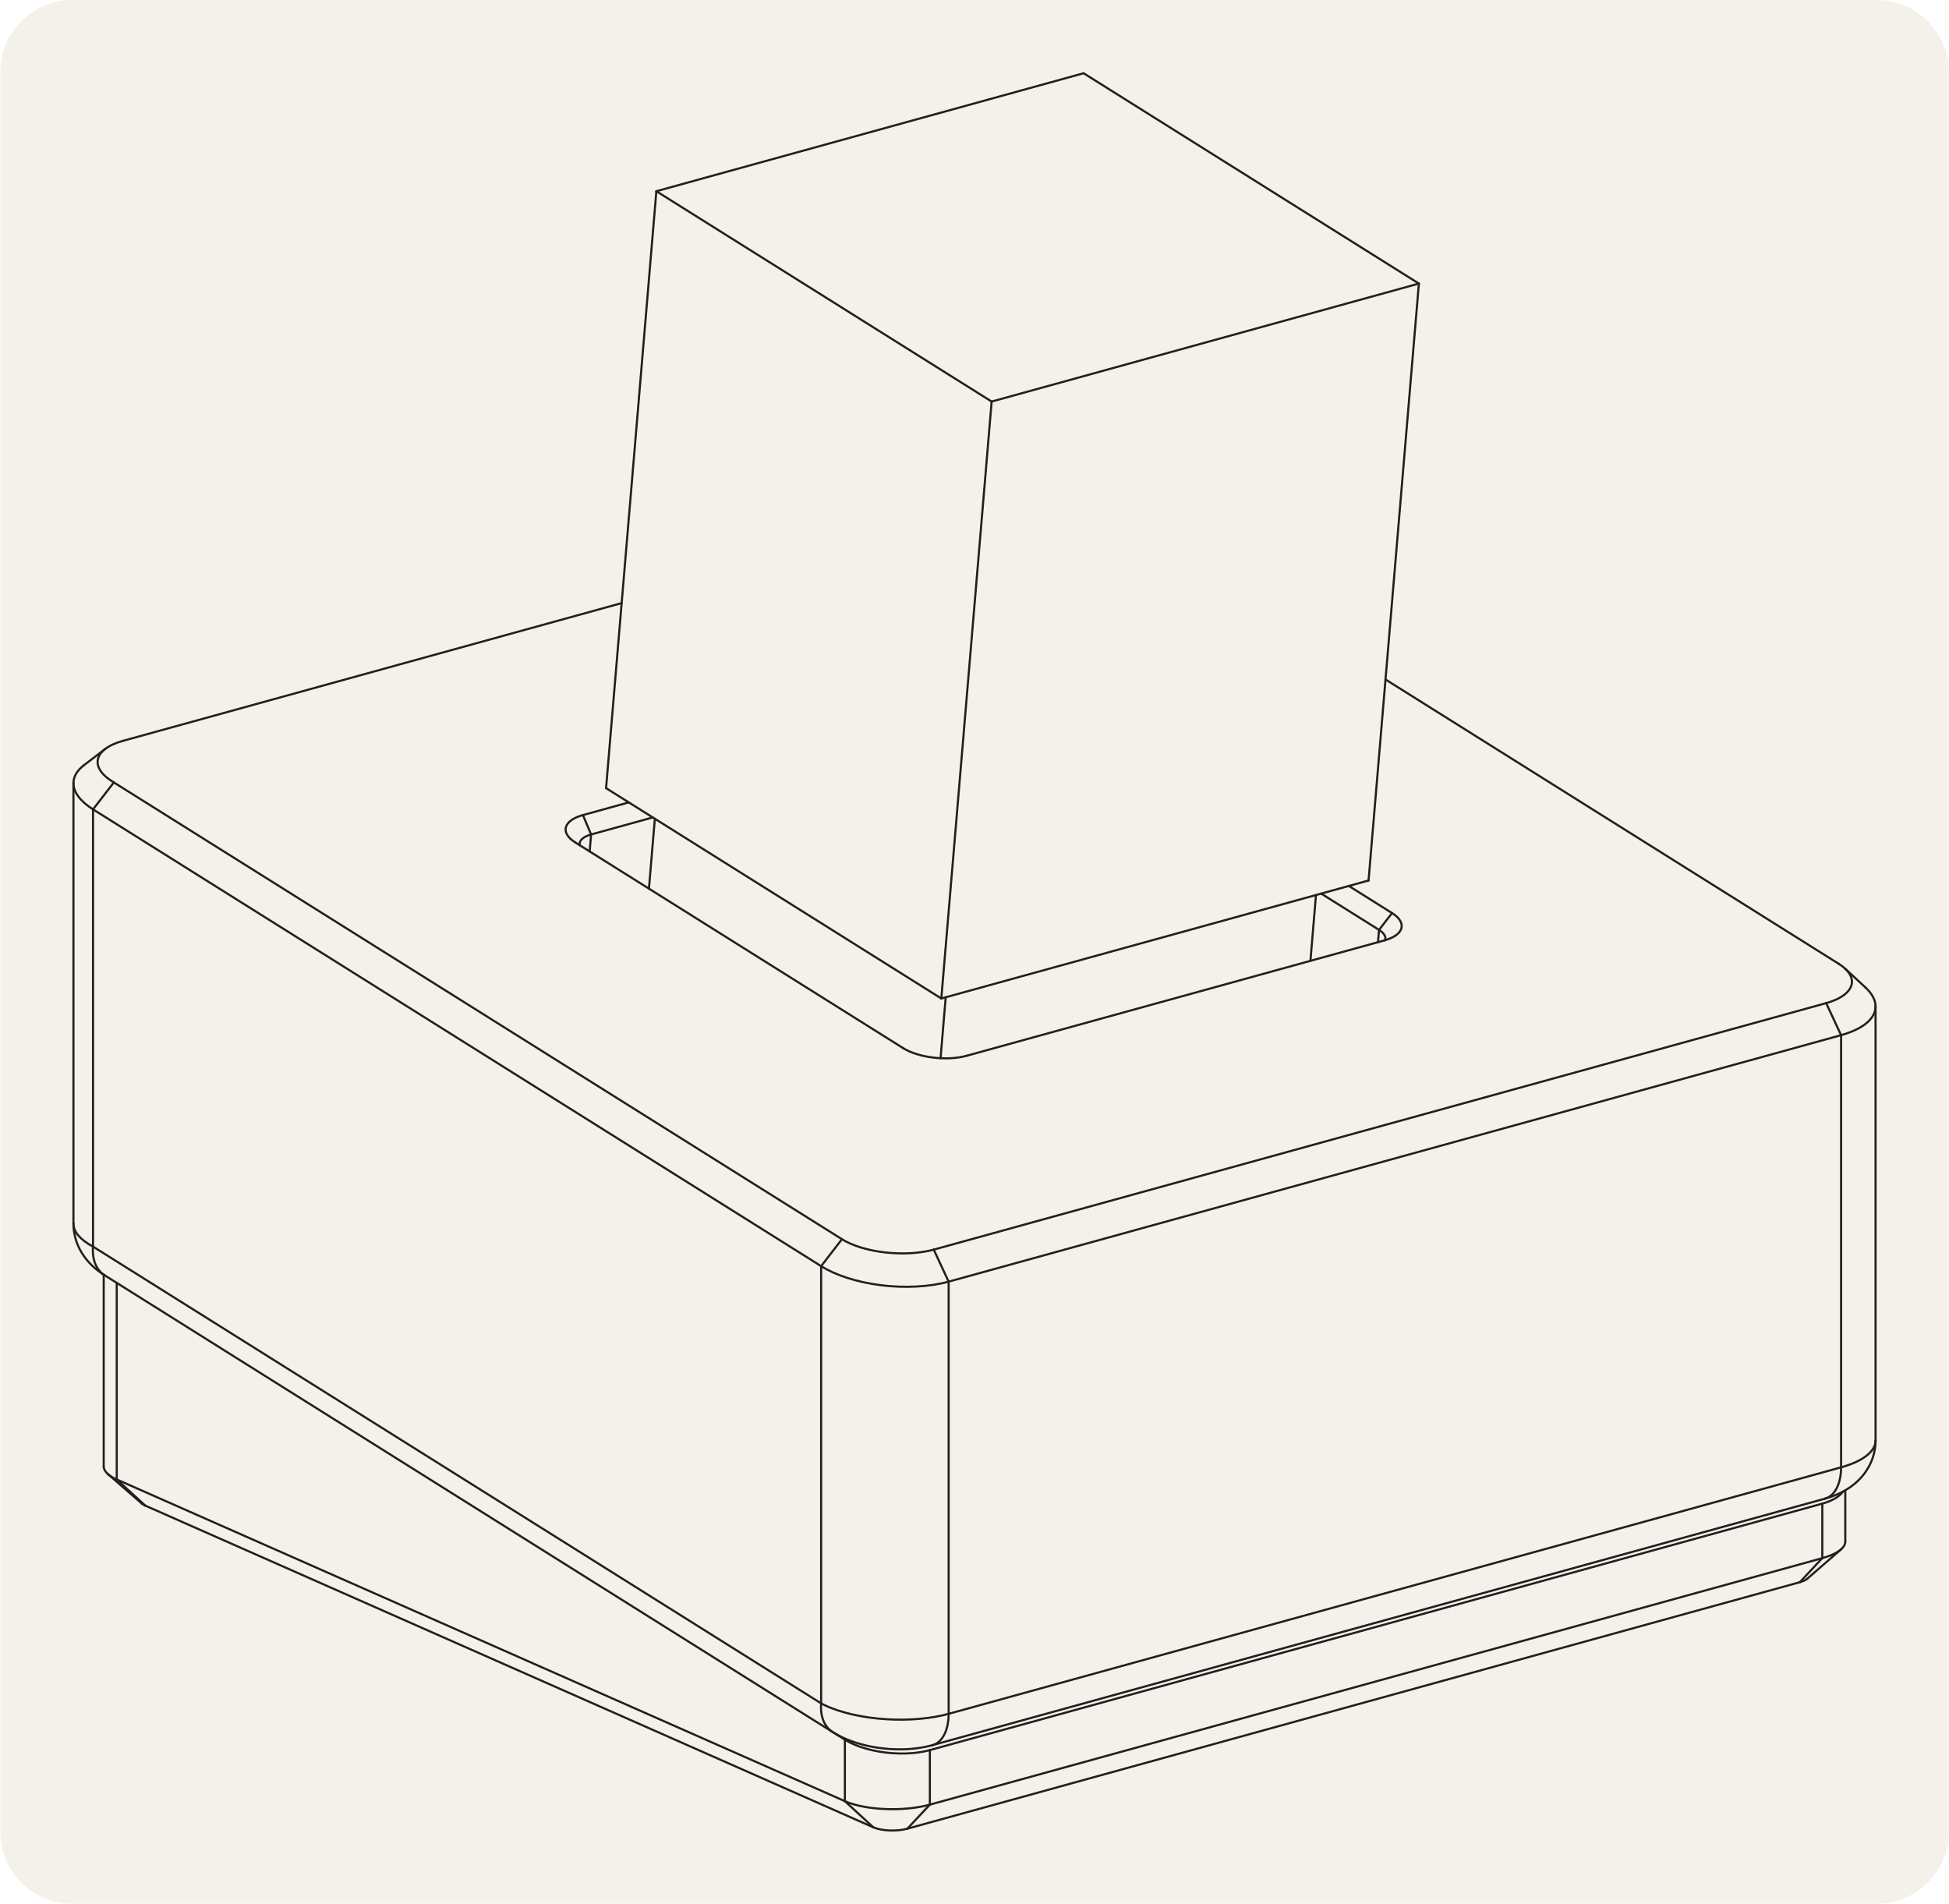
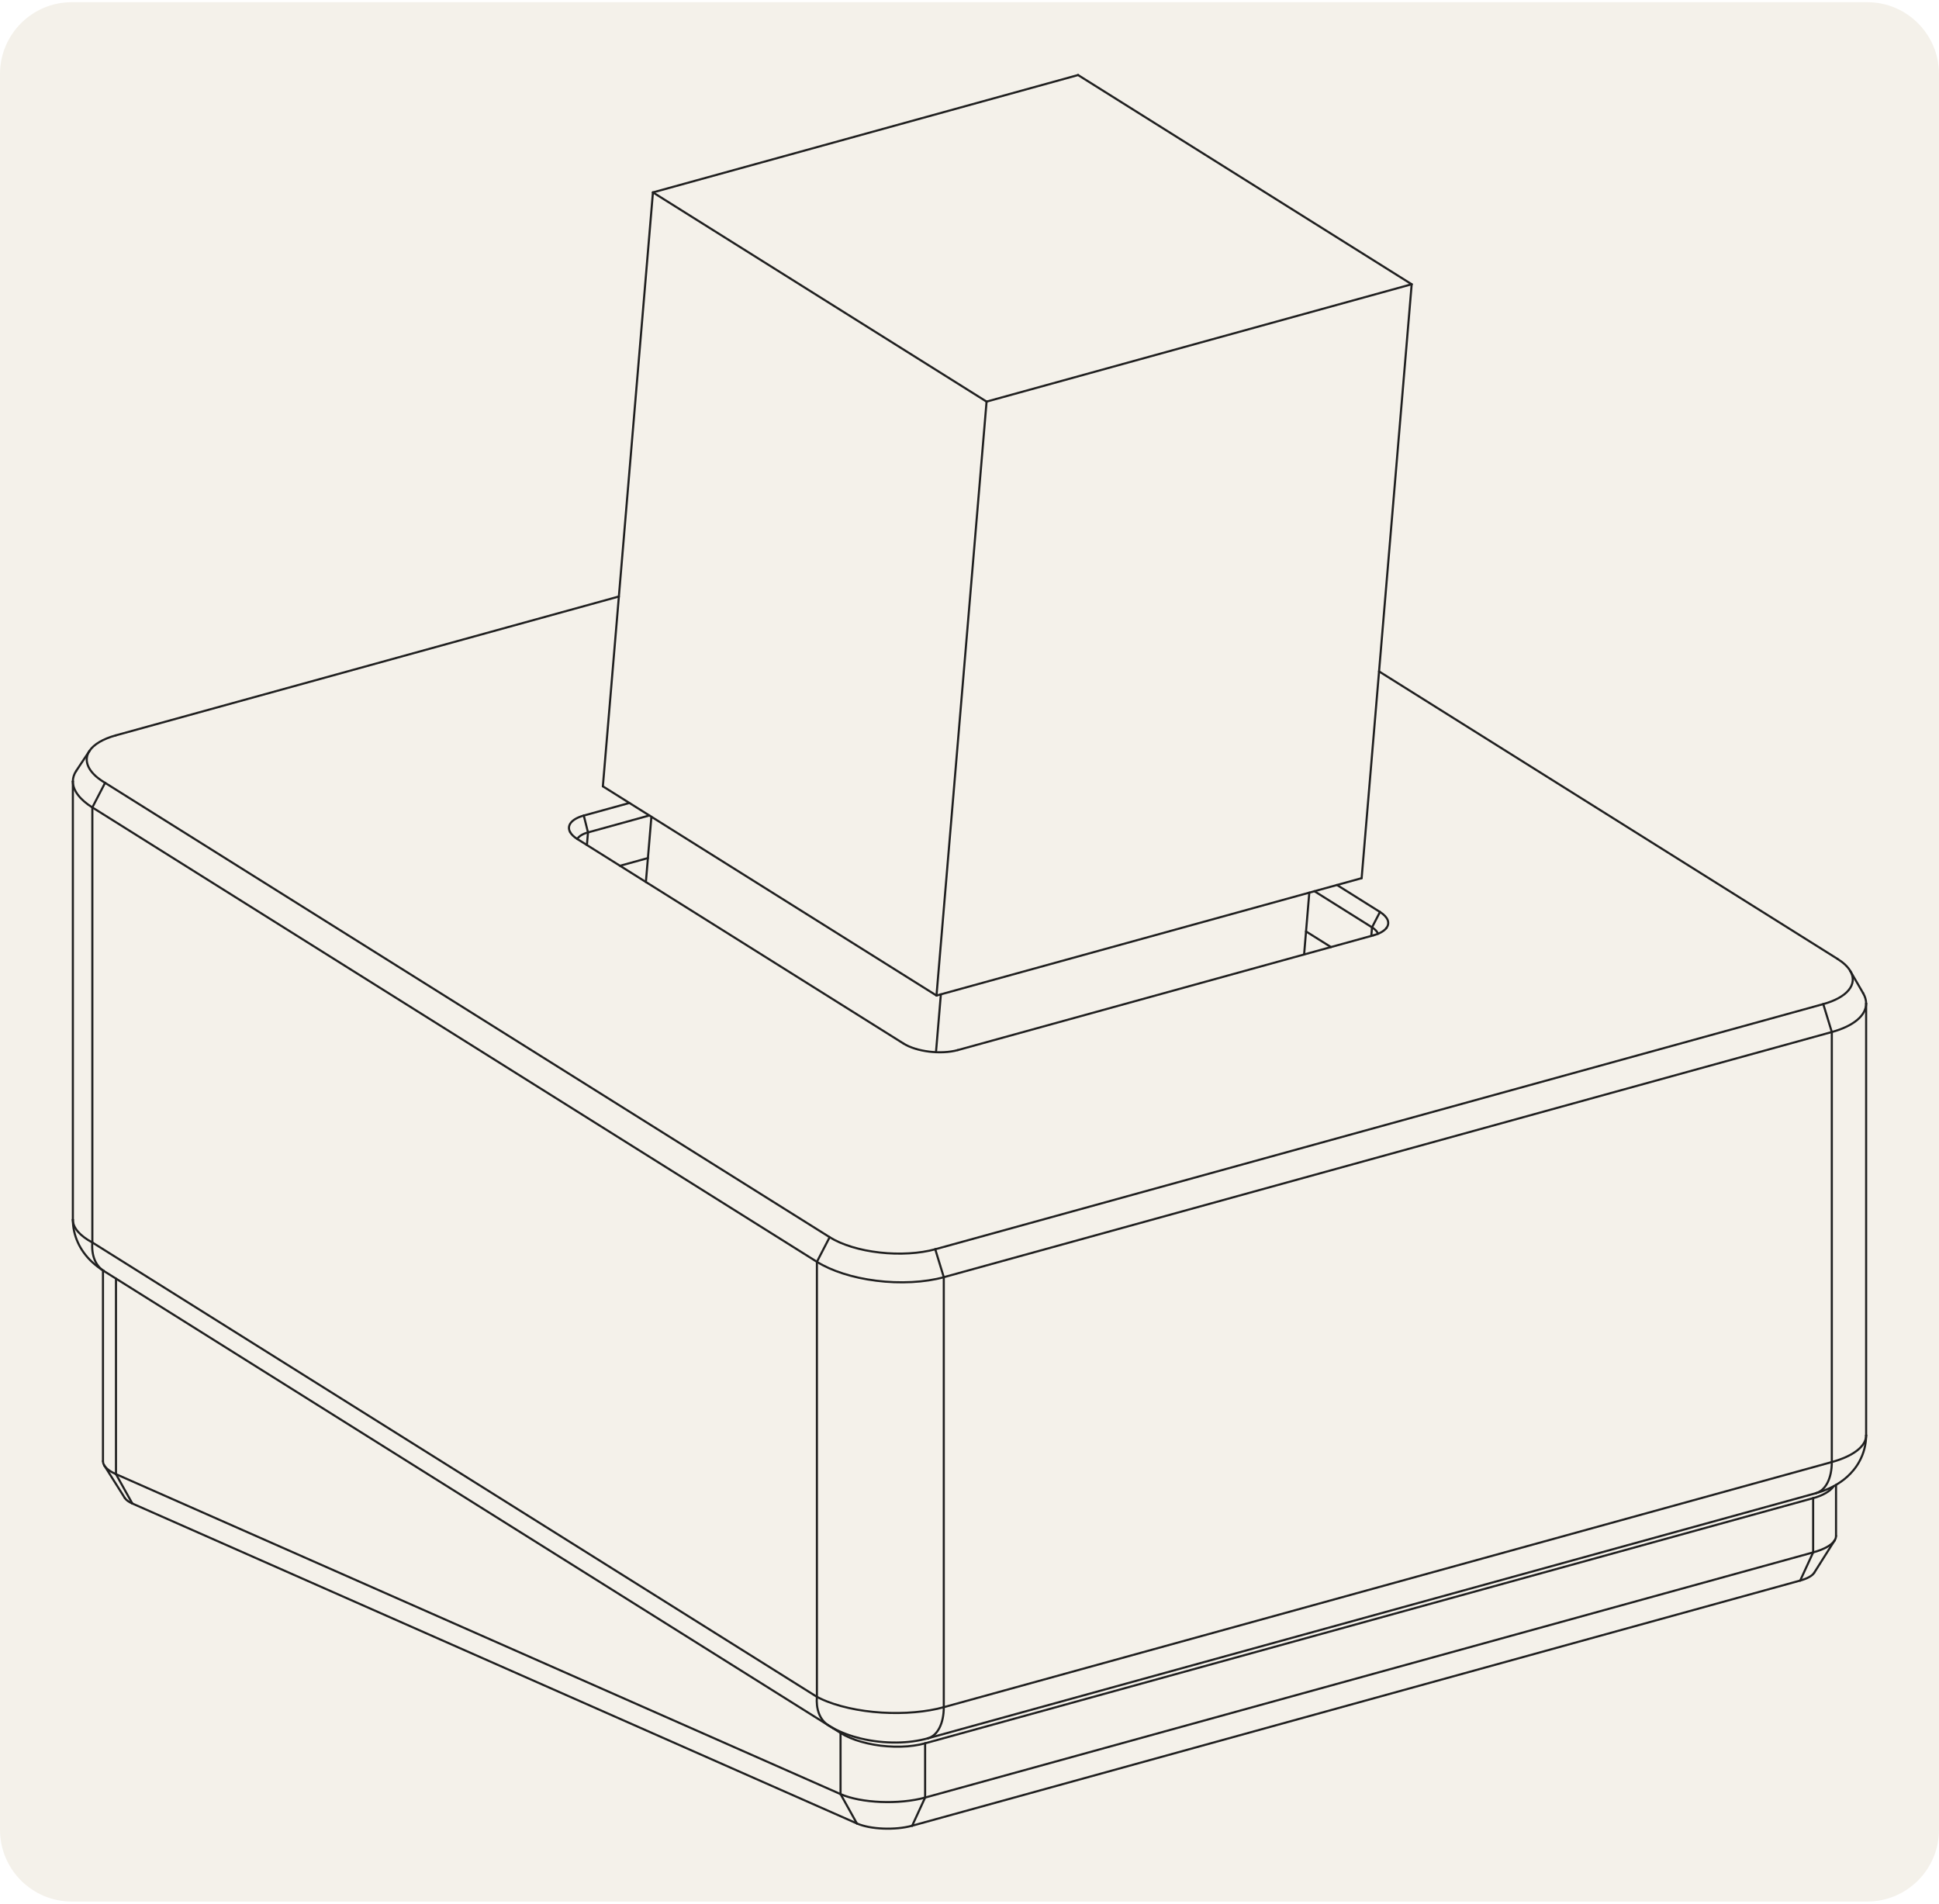
- <svg xmlns="http://www.w3.org/2000/svg" width="386px" height="377px" viewBox="-32.372 -33.244 64.399 62.912" version="1.1">
-   <rect x="-32.372" y="-33.244" width="64.399" height="62.912" rx="2.385" fill="#f4f1ea" />
+ <svg xmlns="http://www.w3.org/2000/svg" width="386px" height="379px" viewBox="-32.381 -33.208 64.4 63.087" version="1.1">
+   <rect x="-32.381" y="-33.208" width="64.4" height="63.087" rx="2.385" fill="#f4f1ea" />
  <g transform="scale(1,-1)" stroke-linecap="round">
    <g fill="none" stroke="rgb(32,32,32)" stroke-width="0.07" id="visible">
-       <line x1="28.468" y1="-0.964" x2="-1.027" y2="-9.109" />
-       <path d="M -1.027,-9.109 C -1.649,-9.283 -2.487,-9.327 -3.269,-9.226 C -4.054,-9.129 -4.767,-8.896 -5.241,-8.597" />
-       <line x1="27.975" y1="0.095" x2="-1.52" y2="-8.051" />
-       <path d="M 29.275,0.61 C 29.49,0.411 29.607,0.195 29.607,-0.015" />
-       <path d="M 29.607,-0.015 C 29.607,-0.21 29.506,-0.399 29.309,-0.564 C 29.113,-0.728 28.821,-0.866 28.468,-0.964" />
-       <path d="M -1.52,-8.051 C -1.96,-8.174 -2.557,-8.21 -3.122,-8.144 C -3.689,-8.081 -4.214,-7.921 -4.554,-7.707" />
-       <line x1="-5.241" y1="-8.597" x2="-29.305" y2="6.498" />
-       <path d="M 28.393,1.392 Q 28.513,1.317 28.601,1.235" />
-       <path d="M 28.601,1.235 C 28.824,1.029 28.885,0.797 28.769,0.589 C 28.657,0.381 28.366,0.202 27.975,0.095" />
-       <line x1="-28.32" y1="8.761" x2="-11.834" y2="13.314" />
-       <path d="M -28.617,7.388 C -28.638,7.401 -28.658,7.414 -28.677,7.426 C -28.942,7.592 -29.106,7.784 -29.145,7.972 C -29.185,8.161 -29.099,8.345 -28.901,8.495" />
-       <path d="M -28.901,8.495 Q -28.684,8.66 -28.32,8.761" />
-       <line x1="-4.553" y1="-7.707" x2="-28.617" y2="7.388" />
-       <line x1="13.411" y1="10.79" x2="28.393" y2="1.392" />
-       <line x1="-13.367" y1="5.405" x2="-2.533" y2="-1.391" />
-       <path d="M -2.533,-1.391 A 1.5,0.654 -4.818 0,1 -0.433,-1.645" />
-       <line x1="-0.433" y1="-1.645" x2="13.373" y2="2.167" />
-       <path d="M 13.373,2.167 A 1.5,0.654 -4.818 0,1 13.731,2.32" />
-       <path d="M 13.731,2.32 A 1.5,0.654 -4.818 0,1 13.627,3.071" />
-       <line x1="13.627" y1="3.071" x2="12.199" y2="3.967" />
-       <line x1="-11.599" y1="6.728" x2="-13.114" y2="6.309" />
-       <path d="M -13.114,6.309 A 1.5,0.654 -4.818 0,1 -13.524,5.524" />
-       <path d="M -13.524,5.524 A 1.5,0.654 -4.818 0,1 -13.367,5.405" />
-       <path d="M -29.305,6.498 C -29.726,6.761 -29.954,7.071 -29.952,7.364" />
-       <path d="M -29.952,7.364 C -29.952,7.58 -29.831,7.785 -29.605,7.957" />
-       <path d="M 13.401,2.175 A 1.0,0.436 -4.818 0,1 13.409,2.214" />
-       <path d="M 13.409,2.214 A 1.0,0.436 -4.818 0,1 13.197,2.515" />
-       <line x1="13.197" y1="2.515" x2="11.284" y2="3.715" />
-       <line x1="-12.844" y1="5.668" x2="-10.806" y2="6.231" />
-       <path d="M -12.844,5.668 A 1.0,0.436 -4.818 0,1 -13.225,5.366" />
-       <path d="M -13.225,5.366 A 1.0,0.436 -4.818 0,1 -13.222,5.314" />
-       <line x1="-1.648" y1="-26.392" x2="27.847" y2="-18.246" />
-       <line x1="-1.648" y1="-24.59" x2="27.847" y2="-16.445" />
-       <path d="M 27.847,-18.246 A 2.0,0.699 1.6971755776091688e-15 0,1 28.463,-17.959" />
-       <path d="M 28.463,-17.959 A 2.0,0.699 1.6971755776091688e-15 0,1 28.607,-17.698" />
-       <path d="M 27.847,-16.445 C 28.173,-16.355 28.414,-16.214 28.529,-16.047" />
-       <line x1="-2.392" y1="-27.187" x2="27.103" y2="-19.042" />
-       <line x1="-4.828" y1="-24.012" x2="-4.457" y2="-24.245" />
-       <path d="M -4.457,-24.245 L -4.308,-24.33 L -4.142,-24.408 L -3.959,-24.478 L -3.763,-24.54 L -3.556,-24.593 L -3.341,-24.636 L -3.12,-24.669 L -2.896,-24.691 L -2.672,-24.701 L -2.451,-24.701 L -2.235,-24.69 L -2.028,-24.667 L -1.831,-24.634 L -1.648,-24.59" />
-       <path d="M -4.457,-26.277 A 2.0,0.699 1.6971755776091688e-15 0,1 -1.648,-26.392" />
-       <path d="M 27.103,-19.042 A 0.8,0.279 1.6971755776091688e-15 0,1 27.349,-18.927" />
-       <path d="M -3.516,-27.142 A 0.8,0.279 1.6971755776091688e-15 0,1 -2.392,-27.187" />
-       <line x1="-27.579" y1="-16.51" x2="-3.516" y2="-27.142" />
-       <path d="M -27.694,-16.441 A 0.8,0.279 1.6971755776091688e-15 0,1 -27.579,-16.51" />
-       <line x1="-28.521" y1="-15.646" x2="-4.457" y2="-26.277" />
-       <path d="M -28.952,-15.213 A 2.0,0.699 1.6971755776091688e-15 0,1 -28.808,-15.473" />
-       <path d="M -28.808,-15.473 A 2.0,0.699 1.6971755776091688e-15 0,1 -28.521,-15.646" />
-       <line x1="-1.294" y1="-1.726" x2="-1.124" y2="0.288" />
-       <line x1="-10.932" y1="3.878" x2="-10.737" y2="6.187" />
-       <line x1="10.93" y1="1.493" x2="11.113" y2="3.667" />
-       <line x1="-1.269" y1="0.248" x2="0.394" y2="19.974" />
-       <line x1="0.394" y1="19.974" x2="-10.687" y2="26.925" />
-       <line x1="-12.349" y1="7.199" x2="-10.687" y2="26.925" />
-       <line x1="-1.269" y1="0.248" x2="-12.349" y2="7.199" />
-       <line x1="12.851" y1="4.147" x2="14.514" y2="23.873" />
-       <line x1="14.514" y1="23.873" x2="3.433" y2="30.824" />
-       <line x1="-1.269" y1="0.248" x2="12.851" y2="4.147" />
-       <line x1="0.394" y1="19.974" x2="14.514" y2="23.873" />
-       <line x1="-10.687" y1="26.925" x2="3.433" y2="30.824" />
-       <line x1="-1.027" y1="-23.391" x2="-1.027" y2="-9.109" />
-       <line x1="28.468" y1="-15.245" x2="-1.027" y2="-23.391" />
-       <line x1="28.468" y1="-15.245" x2="28.468" y2="-0.964" />
-       <path d="M -1.027,-23.391 C -1.599,-23.549 -2.344,-23.617 -3.095,-23.569 C -3.844,-23.523 -4.595,-23.358 -5.123,-23.106 C -5.164,-23.086 -5.203,-23.066 -5.241,-23.046" />
-       <line x1="-5.241" y1="-23.046" x2="-5.241" y2="-8.597" />
-       <path d="M 28.468,-15.245 A 1.5,0.872 -74.562 0,0 27.937,-16.28" />
-       <path d="M -1.027,-23.391 A 1.5,0.872 -74.562 0,0 -1.558,-24.425" />
-       <path d="M 28.468,-0.964 L 27.975,0.095" />
-       <line x1="-1.027" y1="-9.109" x2="-1.52" y2="-8.051" />
-       <path d="M 29.607,-14.357 C 29.61,-14.724 29.168,-15.054 28.468,-15.245" />
-       <path d="M -5.241,-23.046 C -5.257,-23.231 -5.239,-23.425 -5.175,-23.594 C -5.112,-23.763 -5.003,-23.904 -4.862,-23.992" />
-       <path d="M -5.241,-8.597 L -4.554,-7.707" />
-       <line x1="-5.241" y1="-23.046" x2="-29.305" y2="-7.951" />
-       <line x1="-29.305" y1="-7.951" x2="-29.305" y2="6.498" />
-       <path d="M -29.305,-7.951 A 1.5,1.03 -122.1 0,1 -28.926,-8.896" />
-       <line x1="-29.305" y1="6.498" x2="-28.617" y2="7.388" />
-       <path d="M -29.305,-7.951 C -29.716,-7.732 -29.952,-7.466 -29.952,-7.194" />
-       <line x1="13.197" y1="2.515" x2="13.627" y2="3.071" />
-       <line x1="-12.844" y1="5.668" x2="-13.114" y2="6.309" />
-       <line x1="13.163" y1="2.109" x2="13.197" y2="2.515" />
-       <line x1="-12.891" y1="5.107" x2="-12.844" y2="5.668" />
-       <line x1="27.847" y1="-18.246" x2="27.847" y2="-16.445" />
-       <line x1="-1.648" y1="-26.392" x2="-1.648" y2="-24.59" />
-       <line x1="-1.648" y1="-26.392" x2="-2.392" y2="-27.187" />
-       <line x1="27.847" y1="-18.246" x2="27.103" y2="-19.042" />
-       <line x1="-4.457" y1="-26.277" x2="-4.457" y2="-24.245" />
-       <line x1="-4.457" y1="-26.277" x2="-3.516" y2="-27.142" />
-       <line x1="-28.521" y1="-15.646" x2="-28.521" y2="-9.15" />
-       <line x1="-28.521" y1="-15.646" x2="-27.579" y2="-16.51" />
-       <line x1="27.937" y1="-16.28" x2="-1.558" y2="-24.425" />
-       <line x1="29.607" y1="-14.357" x2="29.607" y2="-0.015" />
-       <path d="M -1.558,-24.425 C -1.89,-24.515 -2.235,-24.561 -2.593,-24.564 C -2.984,-24.568 -3.387,-24.526 -3.778,-24.432 C -4.104,-24.354 -4.421,-24.239 -4.709,-24.082" />
-       <path d="M -4.862,-23.992 C -4.813,-24.022 -4.757,-24.055 -4.709,-24.082" />
-       <path d="M 29.607,-14.357 C 29.608,-14.644 29.536,-14.953 29.379,-15.234 C 29.323,-15.334 29.258,-15.43 29.183,-15.521 C 29.062,-15.666 28.923,-15.794 28.765,-15.903 C 28.513,-16.078 28.23,-16.199 27.937,-16.28" />
-       <path d="M 29.275,0.61 L 28.601,1.235" />
-       <line x1="-4.862" y1="-23.992" x2="-28.926" y2="-8.896" />
-       <line x1="-29.952" y1="-7.194" x2="-29.952" y2="7.364" />
-       <path d="M -28.925,-8.897 C -29.07,-8.807 -29.204,-8.703 -29.328,-8.587 C -29.521,-8.403 -29.68,-8.185 -29.786,-7.952 C -29.899,-7.704 -29.952,-7.441 -29.952,-7.194" />
-       <path d="M -29.605,7.957 L -28.901,8.495" />
-       <line x1="28.607" y1="-17.698" x2="28.607" y2="-16.003" />
-       <line x1="27.349" y1="-18.927" x2="28.463" y2="-17.959" />
-       <line x1="-28.952" y1="-15.213" x2="-28.952" y2="-8.88" />
-       <line x1="-27.694" y1="-16.441" x2="-28.808" y2="-15.473" />
+       <line x1="28.459" y1="-0.998" x2="-1.035" y2="-9.141" />
+       <path d="M -1.035,-9.141 C -1.656,-9.315 -2.494,-9.359 -3.277,-9.258 C -4.062,-9.161 -4.774,-8.929 -5.249,-8.63" />
+       <line x1="28.175" y1="-0.07" x2="-1.319" y2="-8.213" />
+       <path d="M 29.498,0.295 Q 29.598,0.123 29.599,-0.05" />
+       <path d="M 29.599,-0.05 C 29.599,-0.245 29.498,-0.434 29.301,-0.598 C 29.105,-0.763 28.813,-0.901 28.459,-0.998" />
+       <path d="M -1.319,-8.213 C -1.828,-8.355 -2.511,-8.396 -3.164,-8.321 C -3.818,-8.249 -4.429,-8.063 -4.826,-7.812" />
+       <line x1="-5.249" y1="-8.63" x2="-29.314" y2="6.462" />
+       <path d="M 28.65,1.43 Q 28.95,1.241 29.075,1.025" />
+       <path d="M 29.075,1.025 C 29.2,0.811 29.179,0.588 29.017,0.393 C 28.858,0.199 28.558,0.035 28.175,-0.07" />
+       <line x1="-28.537" y1="8.855" x2="-11.826" y2="13.468" />
+       <path d="M -28.891,7.279 C -28.911,7.291 -28.931,7.304 -28.951,7.316 C -29.452,7.628 -29.626,8.02 -29.407,8.342" />
+       <path d="M -29.407,8.342 C -29.265,8.558 -28.955,8.74 -28.537,8.855" />
+       <line x1="-4.826" y1="-7.812" x2="-28.891" y2="7.279" />
+       <line x1="13.421" y1="10.98" x2="28.65" y2="1.43" />
+       <line x1="-13.21" y1="5.415" x2="-2.375" y2="-1.379" />
+       <path d="M -2.375,-1.379 A 1.289,0.562 -4.818 0,1 -0.571,-1.598" />
+       <line x1="-0.571" y1="-1.598" x2="13.235" y2="2.214" />
+       <path d="M 13.235,2.214 A 1.289,0.562 -4.818 0,1 13.661,2.451" />
+       <path d="M 13.661,2.451 A 1.289,0.562 -4.818 0,1 13.452,2.99" />
+       <line x1="13.452" y1="2.99" x2="12.024" y2="3.886" />
+       <line x1="-11.477" y1="6.61" x2="-12.992" y2="6.192" />
+       <path d="M -12.992,6.192 A 1.289,0.562 -4.818 0,1 -13.445,5.641" />
+       <path d="M -13.445,5.641 A 1.289,0.562 -4.818 0,1 -13.21,5.415" />
+       <path d="M -29.314,6.462 C -29.735,6.724 -29.962,7.035 -29.961,7.327" />
+       <path d="M -29.961,7.327 Q -29.96,7.51 -29.849,7.677" />
+       <path d="M 13.388,2.265 A 1.0,0.436 -4.818 0,1 13.188,2.479" />
+       <line x1="13.188" y1="2.479" x2="11.275" y2="3.679" />
+       <line x1="-12.852" y1="5.632" x2="-10.814" y2="6.195" />
+       <path d="M -12.852,5.632 A 1.0,0.436 -4.818 0,1 -13.207,5.413" />
+       <path d="M 10.996,2.343 L 11.824,1.824" />
+       <path d="M -11.789,4.524 L -10.862,4.78" />
+       <line x1="-1.655" y1="-26.425" x2="27.839" y2="-18.282" />
+       <line x1="-1.655" y1="-24.623" x2="27.839" y2="-16.48" />
+       <path d="M 27.839,-18.282 A 2.0,0.698 0.0 0,1 28.552,-17.885" />
+       <path d="M 28.552,-17.885 A 2.0,0.698 0.0 0,1 28.599,-17.734" />
+       <path d="M 27.839,-16.48 C 28.165,-16.391 28.406,-16.25 28.521,-16.083" />
+       <line x1="-2.085" y1="-27.36" x2="27.409" y2="-19.217" />
+       <line x1="-4.844" y1="-24.041" x2="-4.464" y2="-24.278" />
+       <path d="M -4.464,-24.278 L -4.316,-24.363 L -4.149,-24.441 L -3.967,-24.511 L -3.771,-24.573 L -3.564,-24.626 L -3.349,-24.669 L -3.128,-24.702 L -2.904,-24.723 L -2.68,-24.734 L -2.459,-24.734 L -2.243,-24.723 L -2.035,-24.7 L -1.839,-24.667 L -1.655,-24.623" />
+       <path d="M -4.464,-26.31 A 2.0,0.698 0.0 0,1 -1.655,-26.425" />
+       <path d="M 27.409,-19.217 A 1.307,0.456 0.0 0,1 27.875,-18.957" />
+       <path d="M -3.921,-27.285 A 1.307,0.456 0.0 0,1 -2.085,-27.36" />
+       <line x1="-27.986" y1="-16.658" x2="-3.921" y2="-27.285" />
+       <path d="M -28.237,-16.473 A 1.307,0.456 0.0 0,1 -27.986,-16.658" />
+       <line x1="-28.529" y1="-15.683" x2="-4.464" y2="-26.31" />
+       <path d="M -28.961,-15.25 A 2.0,0.698 0.0 0,1 -28.914,-15.4" />
+       <path d="M -28.914,-15.4 A 2.0,0.698 0.0 0,1 -28.529,-15.683" />
+       <line x1="-1.294" y1="-1.668" x2="-1.132" y2="0.254" />
+       <line x1="-10.929" y1="3.985" x2="-10.746" y2="6.152" />
+       <line x1="10.932" y1="1.578" x2="11.105" y2="3.632" />
+       <line x1="-1.277" y1="0.214" x2="0.386" y2="19.941" />
+       <line x1="0.386" y1="19.941" x2="-10.695" y2="26.89" />
+       <line x1="-12.358" y1="7.163" x2="-10.695" y2="26.89" />
+       <line x1="-1.277" y1="0.214" x2="-12.358" y2="7.163" />
+       <line x1="12.843" y1="4.112" x2="14.505" y2="23.839" />
+       <line x1="14.505" y1="23.839" x2="3.425" y2="30.788" />
+       <line x1="-1.277" y1="0.214" x2="12.843" y2="4.112" />
+       <line x1="0.386" y1="19.941" x2="14.505" y2="23.839" />
+       <line x1="-10.695" y1="26.89" x2="3.425" y2="30.788" />
+       <line x1="-1.035" y1="-23.423" x2="-1.035" y2="-9.141" />
+       <line x1="28.459" y1="-15.281" x2="-1.035" y2="-23.423" />
+       <line x1="28.459" y1="-15.281" x2="28.459" y2="-0.998" />
+       <path d="M -1.035,-23.423 C -1.607,-23.582 -2.352,-23.649 -3.102,-23.602 C -3.852,-23.556 -4.602,-23.391 -5.13,-23.139 C -5.171,-23.119 -5.211,-23.099 -5.249,-23.079" />
+       <line x1="-5.249" y1="-23.079" x2="-5.249" y2="-8.63" />
+       <path d="M 28.459,-15.281 A 1.5,0.872 -74.566 0,0 27.928,-16.316" />
+       <path d="M -1.035,-23.423 A 1.5,0.872 -74.566 0,0 -1.566,-24.458" />
+       <path d="M 28.175,-0.07 L 28.459,-0.998" />
+       <line x1="-1.319" y1="-8.213" x2="-1.035" y2="-9.141" />
+       <path d="M 29.599,-14.393 C 29.602,-14.759 29.159,-15.089 28.459,-15.281" />
+       <path d="M -5.249,-23.079 C -5.265,-23.264 -5.247,-23.458 -5.183,-23.627 C -5.12,-23.796 -5.01,-23.937 -4.869,-24.025" />
+       <path d="M -4.826,-7.812 L -5.249,-8.63" />
+       <line x1="-5.249" y1="-23.079" x2="-29.314" y2="-7.988" />
+       <line x1="-29.314" y1="-7.988" x2="-29.314" y2="6.462" />
+       <path d="M -29.314,-7.988 A 1.5,1.031 -122.092 0,1 -28.934,-8.934" />
+       <line x1="-28.891" y1="7.279" x2="-29.314" y2="6.462" />
+       <path d="M -29.314,-7.988 C -29.724,-7.769 -29.96,-7.503 -29.961,-7.231" />
+       <line x1="13.188" y1="2.479" x2="13.452" y2="2.99" />
+       <line x1="-12.852" y1="5.632" x2="-12.992" y2="6.192" />
+       <line x1="13.164" y1="2.194" x2="13.188" y2="2.479" />
+       <line x1="-12.888" y1="5.213" x2="-12.852" y2="5.632" />
+       <line x1="27.839" y1="-18.282" x2="27.839" y2="-16.48" />
+       <line x1="-1.655" y1="-26.425" x2="-1.655" y2="-24.623" />
+       <line x1="-2.085" y1="-27.36" x2="-1.655" y2="-26.425" />
+       <line x1="27.409" y1="-19.217" x2="27.839" y2="-18.282" />
+       <line x1="-4.464" y1="-26.31" x2="-4.464" y2="-24.278" />
+       <line x1="-3.921" y1="-27.285" x2="-4.464" y2="-26.31" />
+       <line x1="-28.529" y1="-15.683" x2="-28.529" y2="-9.187" />
+       <line x1="-27.986" y1="-16.658" x2="-28.529" y2="-15.683" />
+       <line x1="27.928" y1="-16.316" x2="-1.566" y2="-24.458" />
+       <line x1="29.599" y1="-14.393" x2="29.599" y2="-0.05" />
+       <path d="M -1.566,-24.458 C -1.897,-24.548 -2.242,-24.594 -2.601,-24.597 C -2.997,-24.601 -3.406,-24.557 -3.803,-24.461 C -4.122,-24.383 -4.434,-24.27 -4.717,-24.115" />
+       <path d="M -4.869,-24.025 C -4.821,-24.055 -4.765,-24.088 -4.717,-24.115" />
+       <path d="M 29.599,-14.393 C 29.599,-14.679 29.527,-14.988 29.37,-15.269 C 29.315,-15.37 29.249,-15.466 29.174,-15.556 C 29.054,-15.702 28.914,-15.829 28.757,-15.938 C 28.505,-16.114 28.221,-16.235 27.928,-16.316" />
+       <path d="M 29.075,1.025 L 29.498,0.295" />
+       <line x1="-4.869" y1="-24.025" x2="-28.934" y2="-8.934" />
+       <line x1="-29.961" y1="-7.231" x2="-29.961" y2="7.327" />
+       <path d="M -28.933,-8.934 C -29.078,-8.844 -29.212,-8.741 -29.336,-8.624 C -29.53,-8.441 -29.689,-8.222 -29.794,-7.989 C -29.908,-7.741 -29.961,-7.478 -29.961,-7.231" />
+       <path d="M -29.407,8.342 L -29.849,7.677" />
+       <line x1="28.599" y1="-17.734" x2="28.599" y2="-16.039" />
+       <line x1="27.875" y1="-18.957" x2="28.552" y2="-17.885" />
+       <line x1="-28.961" y1="-15.25" x2="-28.961" y2="-8.917" />
+       <line x1="-28.237" y1="-16.473" x2="-28.914" y2="-15.4" />
    </g>
  </g>
</svg>
